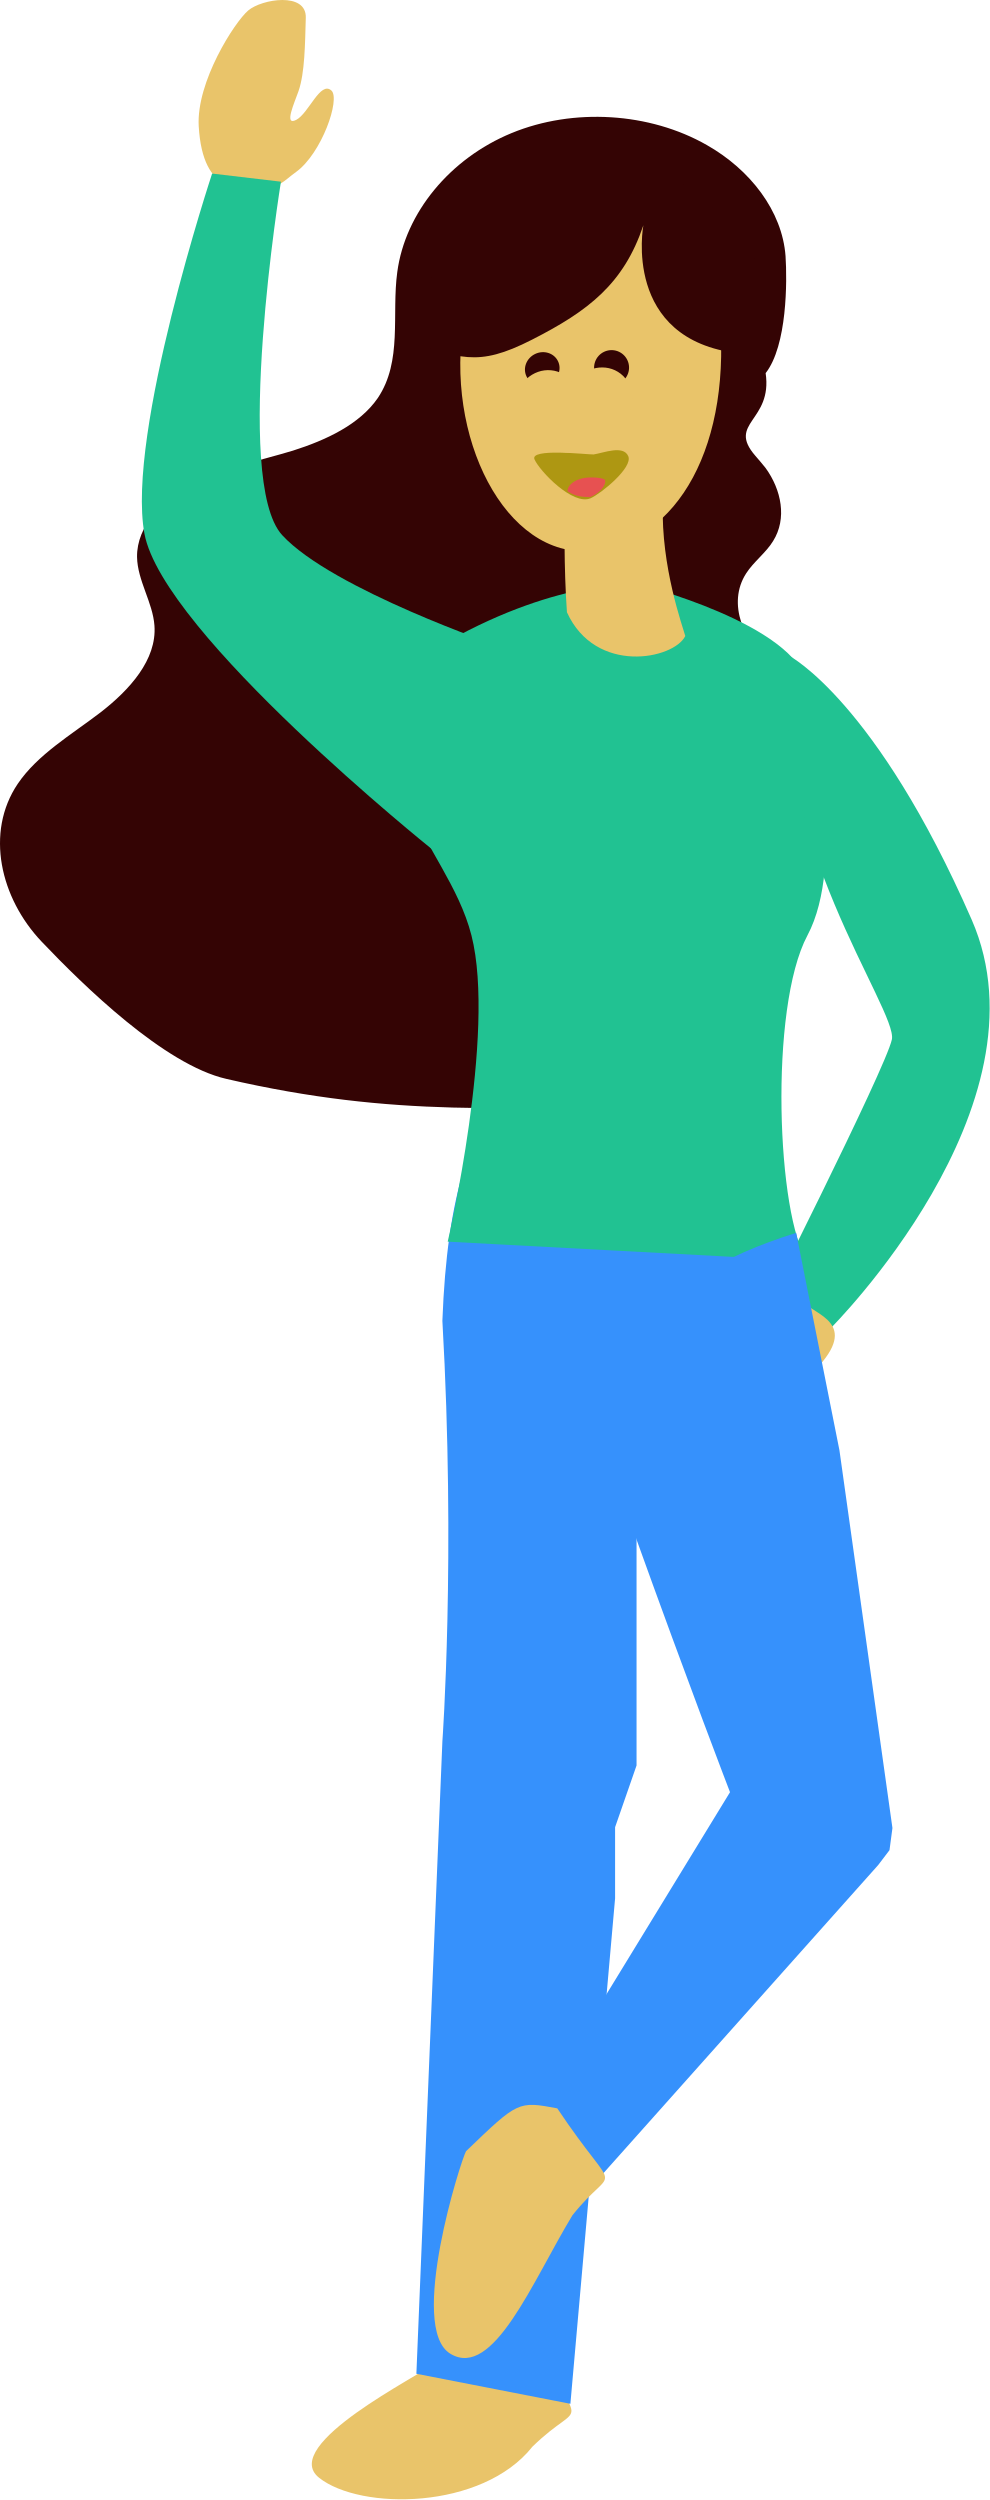
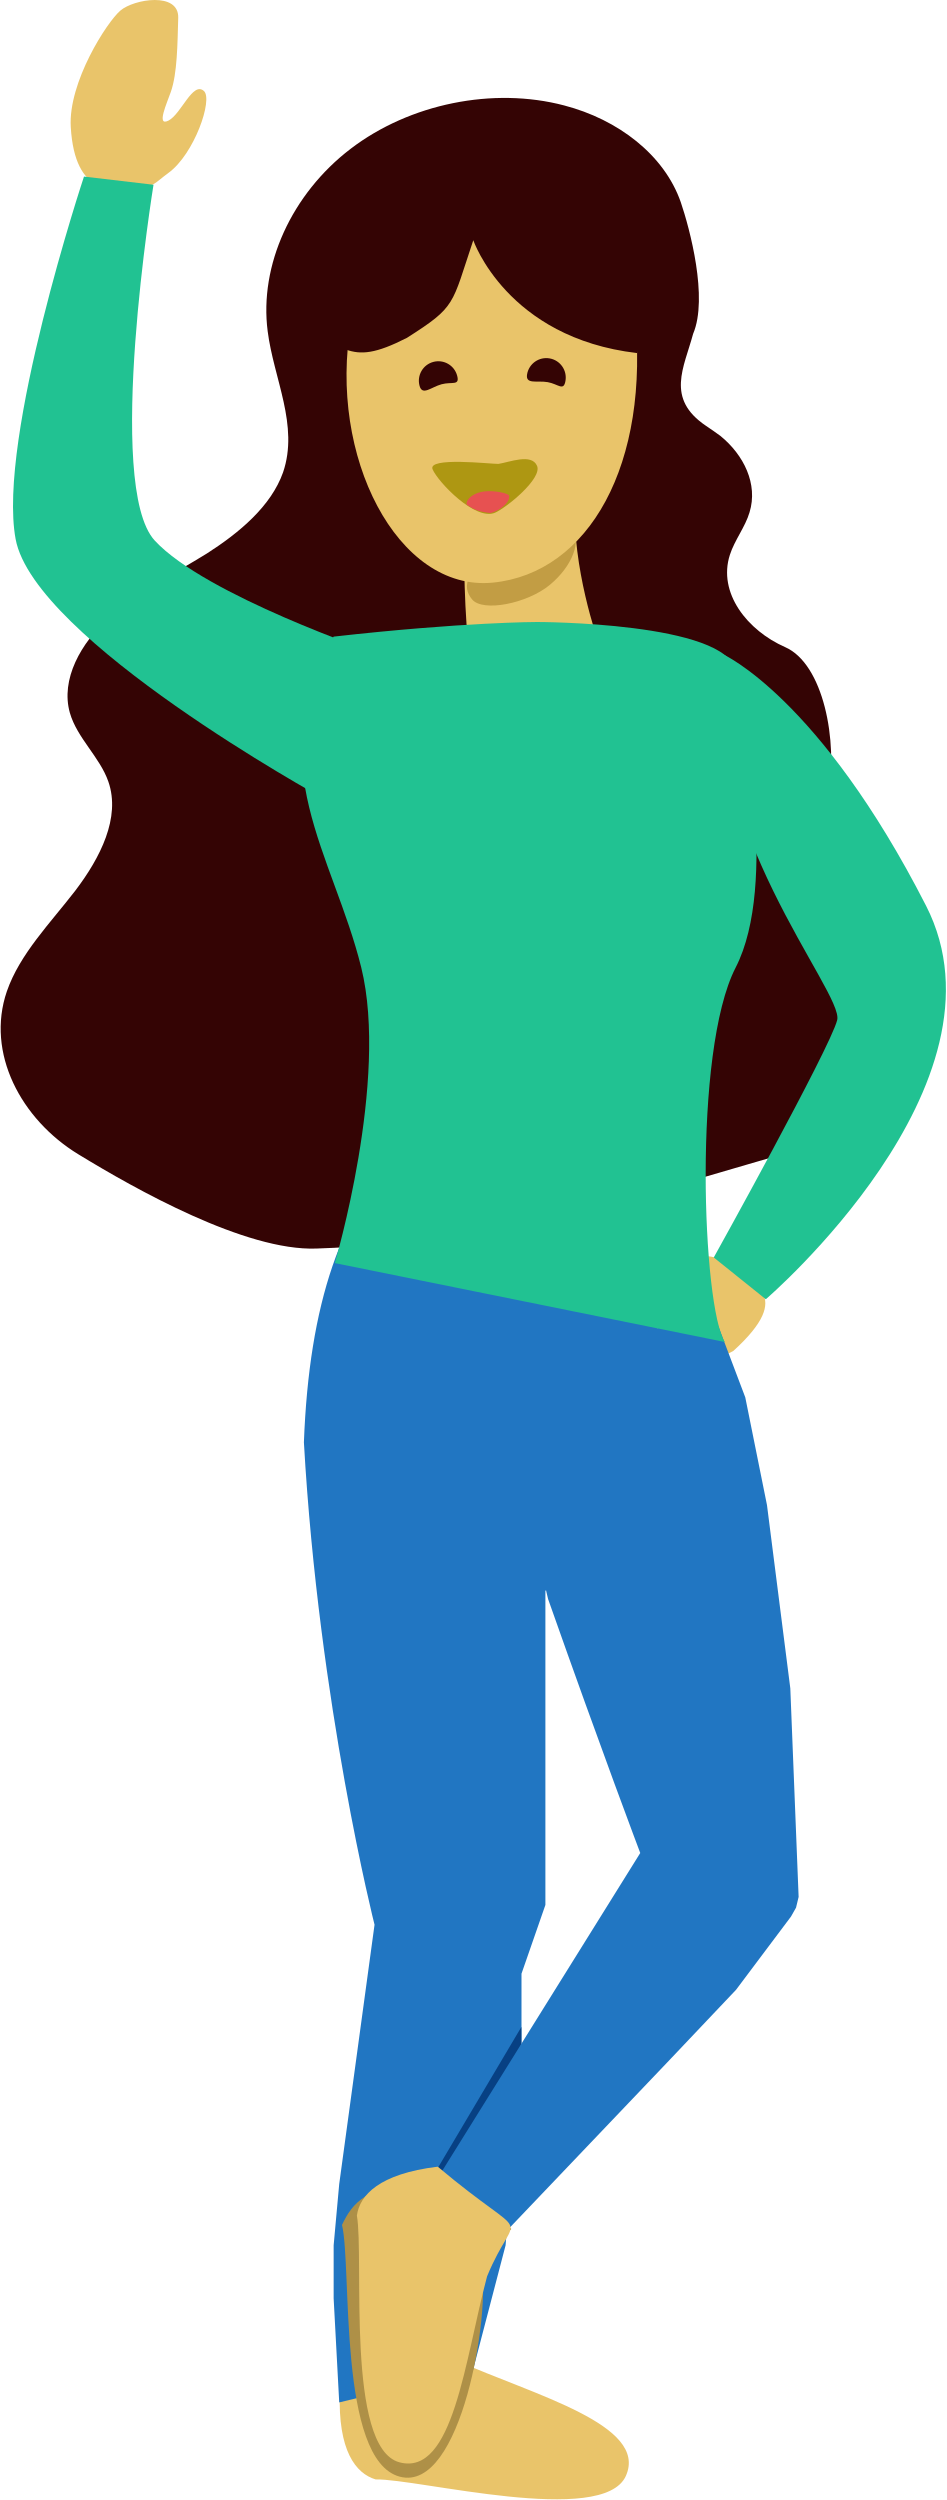
- <svg xmlns="http://www.w3.org/2000/svg" width="593" height="1498" viewBox="0 0 593 1498" fill="none">
-   <path d="M191.227 1484.7C166.503 1465.1 254.09 1422.19 257.731 1417.59C294.225 1390.43 294.225 1390.43 318.059 1398.1C349.873 1461.75 350.822 1435.14 319.023 1466.05C288.859 1504.1 215.952 1504.3 191.227 1484.7Z" fill="#E9C46A" />
-   <path d="M455.012 604.5C321.233 607.346 270.703 641.514 265.077 791.417C273.111 932.706 265.077 1043.4 265.077 1043.4L249.5 1422.36L341.781 1440.36L368.562 1137.5L368.562 1094.86L381.422 1057.86L381.422 889L437.587 791.417L455.012 604.5Z" fill="#3691FC" />
-   <path d="M452.573 273.079C435.44 253.288 463.001 252.515 458.78 223.579C471.691 207.05 471.691 168.466 470.698 153.459C468.712 126.491 449.593 101.697 423.522 86.907C389.258 67.333 343.572 64.506 306.576 79.73C269.581 94.954 242.765 127.578 238.047 163.029C234.571 188.476 241.275 216.314 226.378 238.498C215.453 254.375 195.341 263.727 175.477 270.035C155.366 276.124 134.261 280.257 115.887 289.609C97.513 298.961 81.871 315.055 82.119 333.76C82.368 347.896 91.554 360.946 92.547 374.865C94.037 395.31 77.65 413.361 60.269 426.846C42.641 440.33 22.529 452.075 10.611 469.691C-9.004 498.835 0.182 538.201 25.012 564.3C49.841 590.399 98.428 637.997 135.672 646.479C237.473 669.969 304.213 663.582 409.241 662.06C441.768 661.625 422.467 648.177 454 641C427.793 641 440.84 647.099 454 621C467.408 594.901 467.5 671.596 467.5 542.5C440.81 513.565 516 530.738 498.207 477.319C488.569 448.384 480.381 413.144 463.001 399.224C445.62 385.305 435.44 361.598 447.11 343.547C451.579 336.587 459.028 331.15 463.249 324.19C471.691 310.705 468.215 293.524 458.78 280.474C457.042 278.299 455.056 275.907 452.573 273.079Z" fill="#340404" />
-   <path d="M382.657 350.114C382.657 350.114 477.156 373.907 483.816 410.5C487.596 431.421 507.035 516.884 483.816 560.5C460.596 604.116 465.636 729.626 483.816 755.5L268.269 744C268.269 744 297.44 619.049 282.5 560.5C267.56 501.951 202 466 268.269 384.341C336.308 346.196 382.657 350.114 382.657 350.114Z" fill="#21C292" />
-   <path d="M430.759 183.916C439.546 266.56 405.983 325.01 354.462 330.036C302.94 335.063 265.812 261.488 278.192 190.771C311.512 126.91 360.565 119.622 360.565 119.622L391.618 118.226L430.759 183.916Z" fill="#E9C46A" />
-   <path d="M472.956 393C472.956 393 524.907 419.916 582.25 551.116C631.102 662.974 497.618 796 497.618 796H452C452 796 530.702 640.319 534.408 622.87C538.114 605.422 459.479 500.665 472.956 393Z" fill="#21C292" />
-   <path d="M119.074 75.654C117.53 49.07 140.614 13.185 148.72 6.288C156.826 -0.61 183.693 -5.028 183.23 10.628C182.767 26.284 182.69 43.722 178.829 54.728C176.591 61.238 169.874 75.732 177.44 71.856C185.006 67.981 191.954 48.218 198.594 54.263C204.075 59.301 192.803 91.853 177.44 103.013C168.947 109.214 168.484 111.926 156.826 112.546C145.169 113.167 121.544 117.817 119.074 75.654Z" fill="#E9C46A" />
-   <path d="M482.659 826.49C454.94 841.359 428.158 847.345 417.549 846.49C394.342 815.773 387.151 817.407 398.549 806.664C409.946 795.921 415.705 811.717 426.217 806.664C432.404 803.644 447.401 798.145 439.311 795.535C431.221 792.926 412.333 801.987 411.913 793.018C411.599 785.58 442.587 770.532 461.342 773.504C471.732 775.125 473.977 773.534 482.659 781.339C491.341 789.144 517.44 794.859 482.659 826.49Z" fill="#E9C46A" />
-   <path d="M385.5 135C373.705 170.164 352.483 186.358 318.784 203.531C285.086 220.704 276.147 214.162 239.5 203.531L299.829 87H378.599L454 145.061L442.627 211.709C372.5 203.531 385.5 135 385.5 135Z" fill="#340404" />
-   <path d="M127.1 104C127.1 104 75.528 259.953 86.543 319.738C97.557 379.523 259.016 509 259.016 509L300 387.551C300 387.551 198.992 353.132 169.108 320.678C139.224 288.223 168.34 108.868 168.34 108.868L127.1 104Z" fill="#21C292" />
-   <path d="M397.171 301.905C395.996 339.695 409.113 375.468 410.624 381.108C403.762 395.035 356.878 404.576 339.71 366.865C335.995 313.462 340.654 251.771 340.654 251.771L365.439 278.373L397.171 301.905Z" fill="#E9C46A" />
-   <path d="M353.911 298.554C343.257 303.172 323.241 282.104 320.272 275.253C317.302 268.402 351.34 272.356 355.658 272.313C361.696 271.39 373.484 266.493 376.453 273.343C379.423 280.194 359.783 296.008 353.911 298.554Z" fill="#AE9712" />
-   <path d="M362.522 287.572C363.504 291.259 358.303 296.127 353.427 297.892C349.702 297.639 345.666 297.925 340.194 294.511C339.548 291.328 343.803 287.658 349.178 286.566C354.552 285.473 361.688 286.366 362.522 287.572Z" fill="#E75151" />
-   <path d="M329.119 229.903C334.353 227.437 336.713 221.444 334.392 216.518C332.07 211.592 325.946 209.599 320.712 212.065C315.478 214.532 313.117 220.525 315.439 225.451C317.761 230.376 323.885 232.37 329.119 229.903Z" fill="#340404" />
-   <path d="M370.922 229.748C376.155 227.281 378.399 221.039 375.932 215.805C373.465 210.571 367.223 208.328 361.989 210.795C356.755 213.262 354.512 219.504 356.979 224.738C359.446 229.972 365.688 232.215 370.922 229.748Z" fill="#340404" />
-   <ellipse cx="343.318" cy="250.878" rx="21.668" ry="19.345" transform="rotate(-38.4063 343.318 250.878)" fill="#E9C46A" />
-   <ellipse rx="21.445" ry="19.55" transform="matrix(0.11149 -0.993766 0.995826 0.0912761 327.763 243.17)" fill="#E9C46A" />
-   <ellipse rx="21.619" ry="19.39" transform="matrix(0.534446 -0.845203 0.852015 0.523518 358.71 241.078)" fill="#E9C46A" />
-   <path d="M477.063 738.723C387.381 766.824 352.941 813.964 379.371 916.844C413.28 1011.2 437.42 1073.88 437.42 1073.88L310.255 1281.85L359.747 1304.21L526.212 1117.53L532.987 1108.61L534.749 1095.35L502.997 869.043L477.063 738.723Z" fill="#3691FC" />
-   <path d="M269.858 1410.37C244.145 1394.82 276.373 1293.77 279.261 1288.99C310.478 1258.94 310.478 1258.94 333.918 1263.33C371.619 1319.65 369.32 1294.39 342.989 1327.41C319.06 1366.98 295.572 1425.91 269.858 1410.37Z" fill="#E9C46A" />
+ <svg xmlns="http://www.w3.org/2000/svg" width="509" height="1345" viewBox="0 0 509 1345" fill="none">
+   <path d="M336.73 1332.02C324.52 1359.48 224.909 1333.49 202.061 1333.93C191.429 1330.73 181.708 1318.56 182.837 1286.86C233.996 1242.41 209.222 1247.85 245.28 1269.84C287.534 1288.63 348.94 1304.56 336.73 1332.02Z" fill="#E9C46A" />
+   <path d="M394.557 726.787C367.447 741.33 341.254 747.184 330.877 746.348C308.181 716.306 301.147 717.904 312.295 707.397C323.442 696.891 329.074 712.339 339.355 707.397C345.406 704.443 360.074 699.065 352.162 696.513C344.249 693.961 325.776 702.823 325.365 694.051C325.059 686.776 355.366 672.059 373.709 674.966C383.87 676.551 386.066 674.995 394.557 682.629C403.048 690.262 428.574 695.852 394.557 726.787Z" fill="#E9C46A" />
+   <path d="M367.012 571.5C233.233 574.346 169.126 626.097 163.5 776C171.534 917.289 201.5 1035.5 201.5 1035.5L182.5 1175L179.5 1208L179.5 1236.5L182.5 1292.5L254.5 1275L272 1208L280.562 1104.5L280.562 1061.86L293.422 1024.86L293.422 856L349.587 758.417L367.012 571.5Z" fill="#2176C2" />
+   <path d="M379.713 229.022C358.042 214.338 368 197.837 372.897 179.602C381.09 160.294 371.104 123.025 366.26 108.786C357.362 83.251 332.477 64.25 303.467 56.712C265.304 46.673 220.443 55.766 188.648 80.047C156.854 104.328 139.395 142.78 144.014 178.244C147.242 203.723 160.923 228.879 152.275 254.163C145.831 272.326 128.825 286.565 111.271 297.798C93.421 308.886 74.104 318.34 58.777 332.128C43.45 345.917 32.506 365.512 37.587 383.514C41.486 397.105 53.737 407.333 58.299 420.521C65.029 439.883 53.873 461.561 40.574 479.084C27.036 496.672 10.649 513.221 3.697 533.322C-7.707 566.55 11.356 602.197 42.094 620.98C72.832 639.763 132.083 673.164 170.253 671.718C274.664 668.059 337.478 644.617 438.533 615.963C463.635 616.761 442.158 627.567 472.113 618.851C475.8 616.694 480.642 615.352 487.762 594.844C493.958 566.164 487.729 559.333 463.862 485.398C430.593 464.357 439.847 458.683 445.5 428.337C451.085 398.355 442.825 357.116 422.434 348.169C402.043 339.222 386.074 318.958 392.674 298.501C395.19 290.622 400.978 283.442 403.254 275.627C407.918 260.417 400.113 244.721 387.622 234.558C385.38 232.907 382.843 231.11 379.713 229.022Z" fill="#340404" />
+   <path d="M309.171 268.905C307.996 306.695 321.113 342.468 322.624 348.108C315.762 362.035 268.167 373.71 251 336C247.285 282.597 252.654 218.771 252.654 218.771L277.439 245.373L309.171 268.905Z" fill="#E9C46A" />
+   <path d="M307.484 283.949C313.199 290.876 307.951 304.643 295.763 314.698C283.575 324.753 259.715 329.427 254 322.5C248.285 315.573 249.5 306.5 275.068 289.613C287.257 279.558 301.77 277.022 307.484 283.949Z" fill="#C29D44" />
+   <path d="M341.393 167.334C350.18 249.978 316.617 308.428 265.096 313.455C213.574 318.481 176.446 244.906 188.827 174.189C222.146 110.328 271.199 103.04 271.199 103.04L302.252 101.644L341.393 167.334Z" fill="#E9C46A" />
+   <path d="M388.956 352C388.956 352 440.907 375.042 498.25 487.36C547.102 583.119 412 699 412 699L384 676.525C384 676.525 446.702 563.724 450.408 548.787C454.114 533.85 375.479 444.17 388.956 352Z" fill="#21C292" />
+   <path d="M38.067 68.29C36.675 44.293 57.479 11.902 64.785 5.676C72.091 -0.551 96.304 -4.539 95.886 9.593C95.469 23.725 95.399 39.466 91.92 49.401C89.903 55.277 83.849 68.36 90.668 64.862C97.487 61.364 103.749 43.524 109.732 48.981C114.673 53.528 104.514 82.911 90.668 92.986C83.014 98.582 82.597 101.031 72.091 101.591C61.584 102.15 40.293 106.348 38.067 68.29Z" fill="#E9C46A" />
+   <path d="M254.627 129.242C242.832 164.406 245.627 164.742 218.911 181.773C185.212 198.946 187.647 184.131 151 173.5L203 79L278.726 65.242L354.127 123.303L342.753 189.951C272.627 181.773 254.627 129.242 254.627 129.242Z" fill="#340404" />
+   <path d="M45.183 95C45.183 95 -1.591 235.97 8.399 290.011C18.389 344.052 172.977 429 172.977 429L202 351.309C202 351.309 110.388 320.197 83.284 290.86C56.18 261.524 82.587 99.4 82.587 99.4L45.183 95Z" fill="#21C292" />
+   <path d="M266.384 275.821C255.73 280.439 235.714 259.371 232.745 252.52C229.775 245.669 263.813 249.623 268.131 249.581C274.169 248.658 285.957 243.76 288.926 250.611C291.896 257.462 272.256 273.276 266.384 275.821Z" fill="#AE9712" />
+   <path d="M273.908 266.628C274.537 270.391 268.898 274.745 263.877 276.041C260.193 275.436 256.148 275.338 251.024 271.421C250.681 268.192 255.265 264.941 260.719 264.362C266.173 263.784 273.192 265.348 273.908 266.628Z" fill="#E75151" />
+   <path d="M294.678 205.598C300.375 206.604 303.207 210.659 304.213 204.961C305.22 199.263 301.416 193.829 295.719 192.822C290.021 191.816 284.586 195.619 283.58 201.317C282.574 207.014 288.98 204.591 294.678 205.598Z" fill="#340404" />
+   <path d="M237.578 206.729C243.167 205.231 247.447 207.708 245.95 202.119C244.453 196.531 238.708 193.214 233.119 194.711C227.531 196.209 224.214 201.953 225.711 207.542C227.209 213.131 231.99 208.226 237.578 206.729Z" fill="#340404" />
+   <path d="M235.538 1166.35L280.5 1090.5L280.5 1099.5L249.06 1174.16L235.538 1166.35Z" fill="#074083" />
+   <path d="M384 707C297.936 722.172 272.598 770.642 294.868 860.274C323.807 942.389 344.453 996.915 344.453 996.915L230.458 1179.86L273.819 1198.92L360 1108.5L396 1070.5L425.58 1031.07L428.263 1026.33L429.659 1020.54L425.187 908.329L412.639 809.749L400.959 751.782L384 707Z" fill="#2176C2" />
+   <path d="M215.036 1332.44C181.588 1323.48 189.426 1219.88 184 1197C189.5 1185.5 196.679 1175.22 232.507 1172.55C293.432 1218.57 275.9 1181.17 259 1220C264 1243 248.484 1341.4 215.036 1332.44Z" fill="#AE9047" />
+   <path d="M214.894 1324.72C185.869 1316.95 196 1214.5 192 1192C193.5 1181 204 1169.5 235.495 1165.67C287.382 1209.27 278.143 1185.64 262.044 1224.69C250.075 1269.36 243.919 1332.5 214.894 1324.72Z" fill="#E9C46A" />
+   <path d="M288.908 334.637C288.908 334.637 391.172 334.637 395.782 361.048C399.564 382.716 419.014 475.376 395.782 520.551C372.549 565.725 377.956 703.357 389.963 722L180.118 679.535C180.118 679.535 209.305 581.191 194.357 520.551C179.409 459.91 139.5 410.5 179.5 342.5C249.5 334.637 288.908 334.637 288.908 334.637Z" fill="#21C292" />
</svg>
